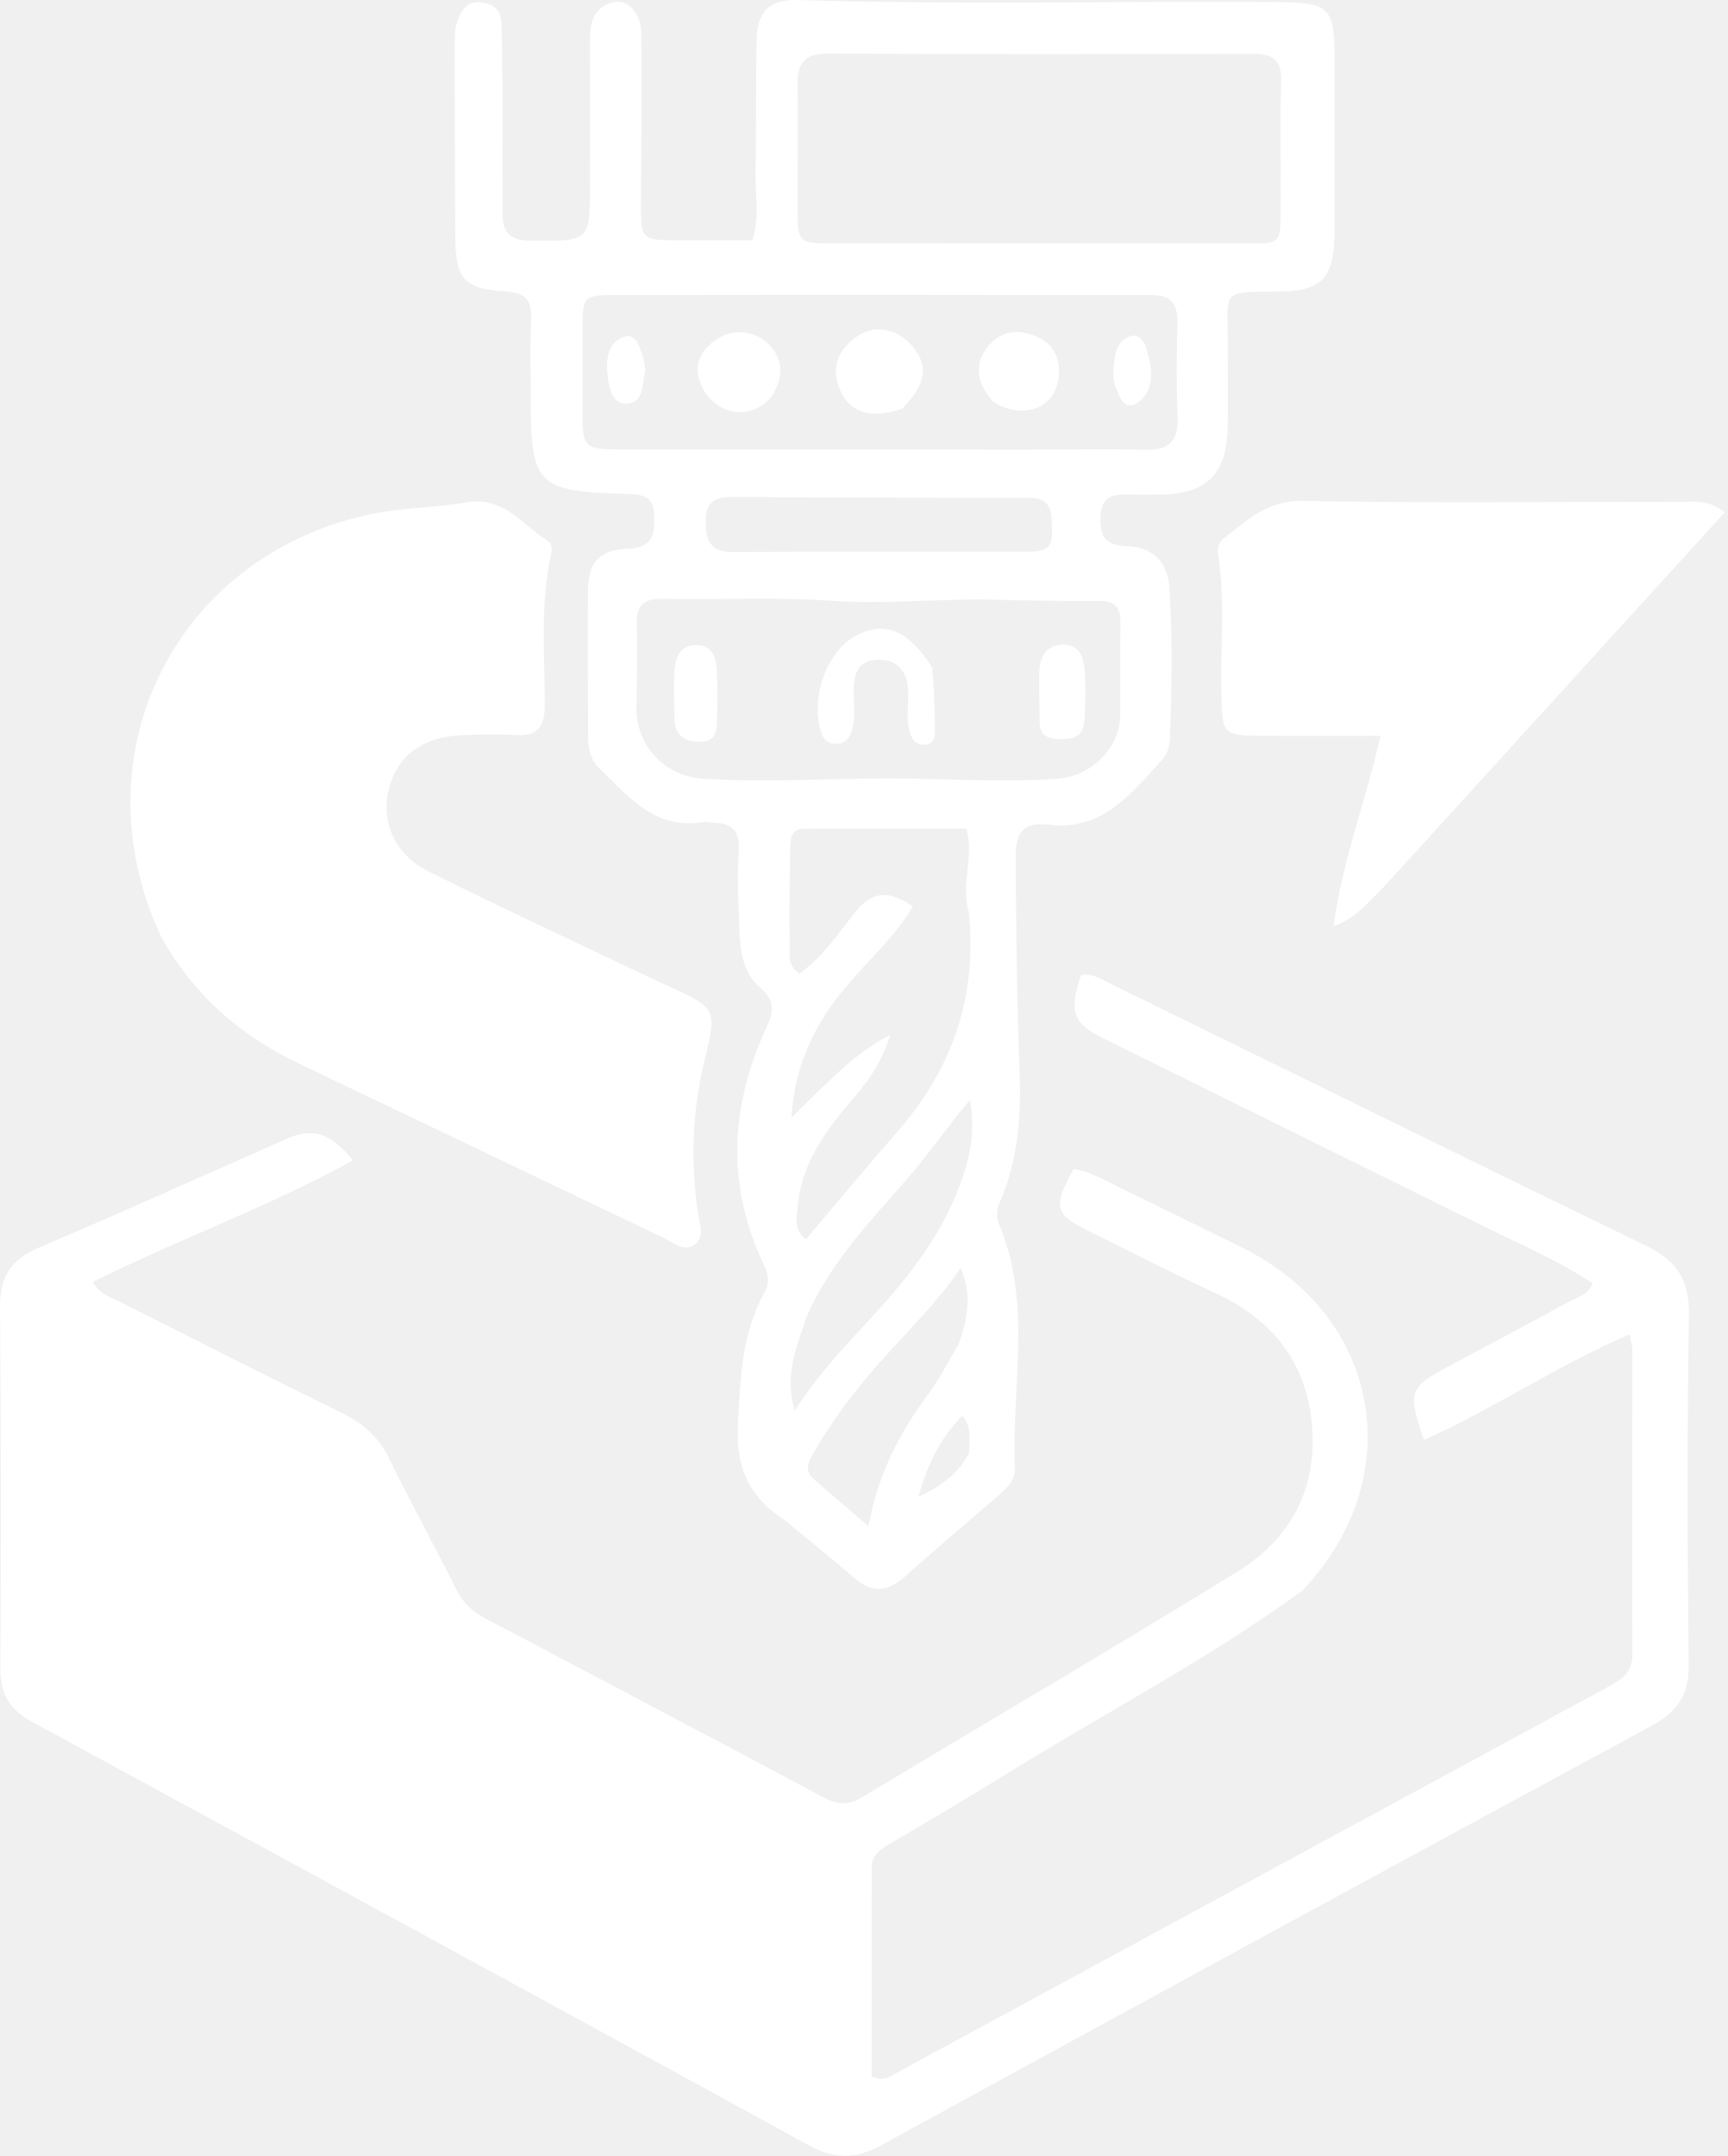
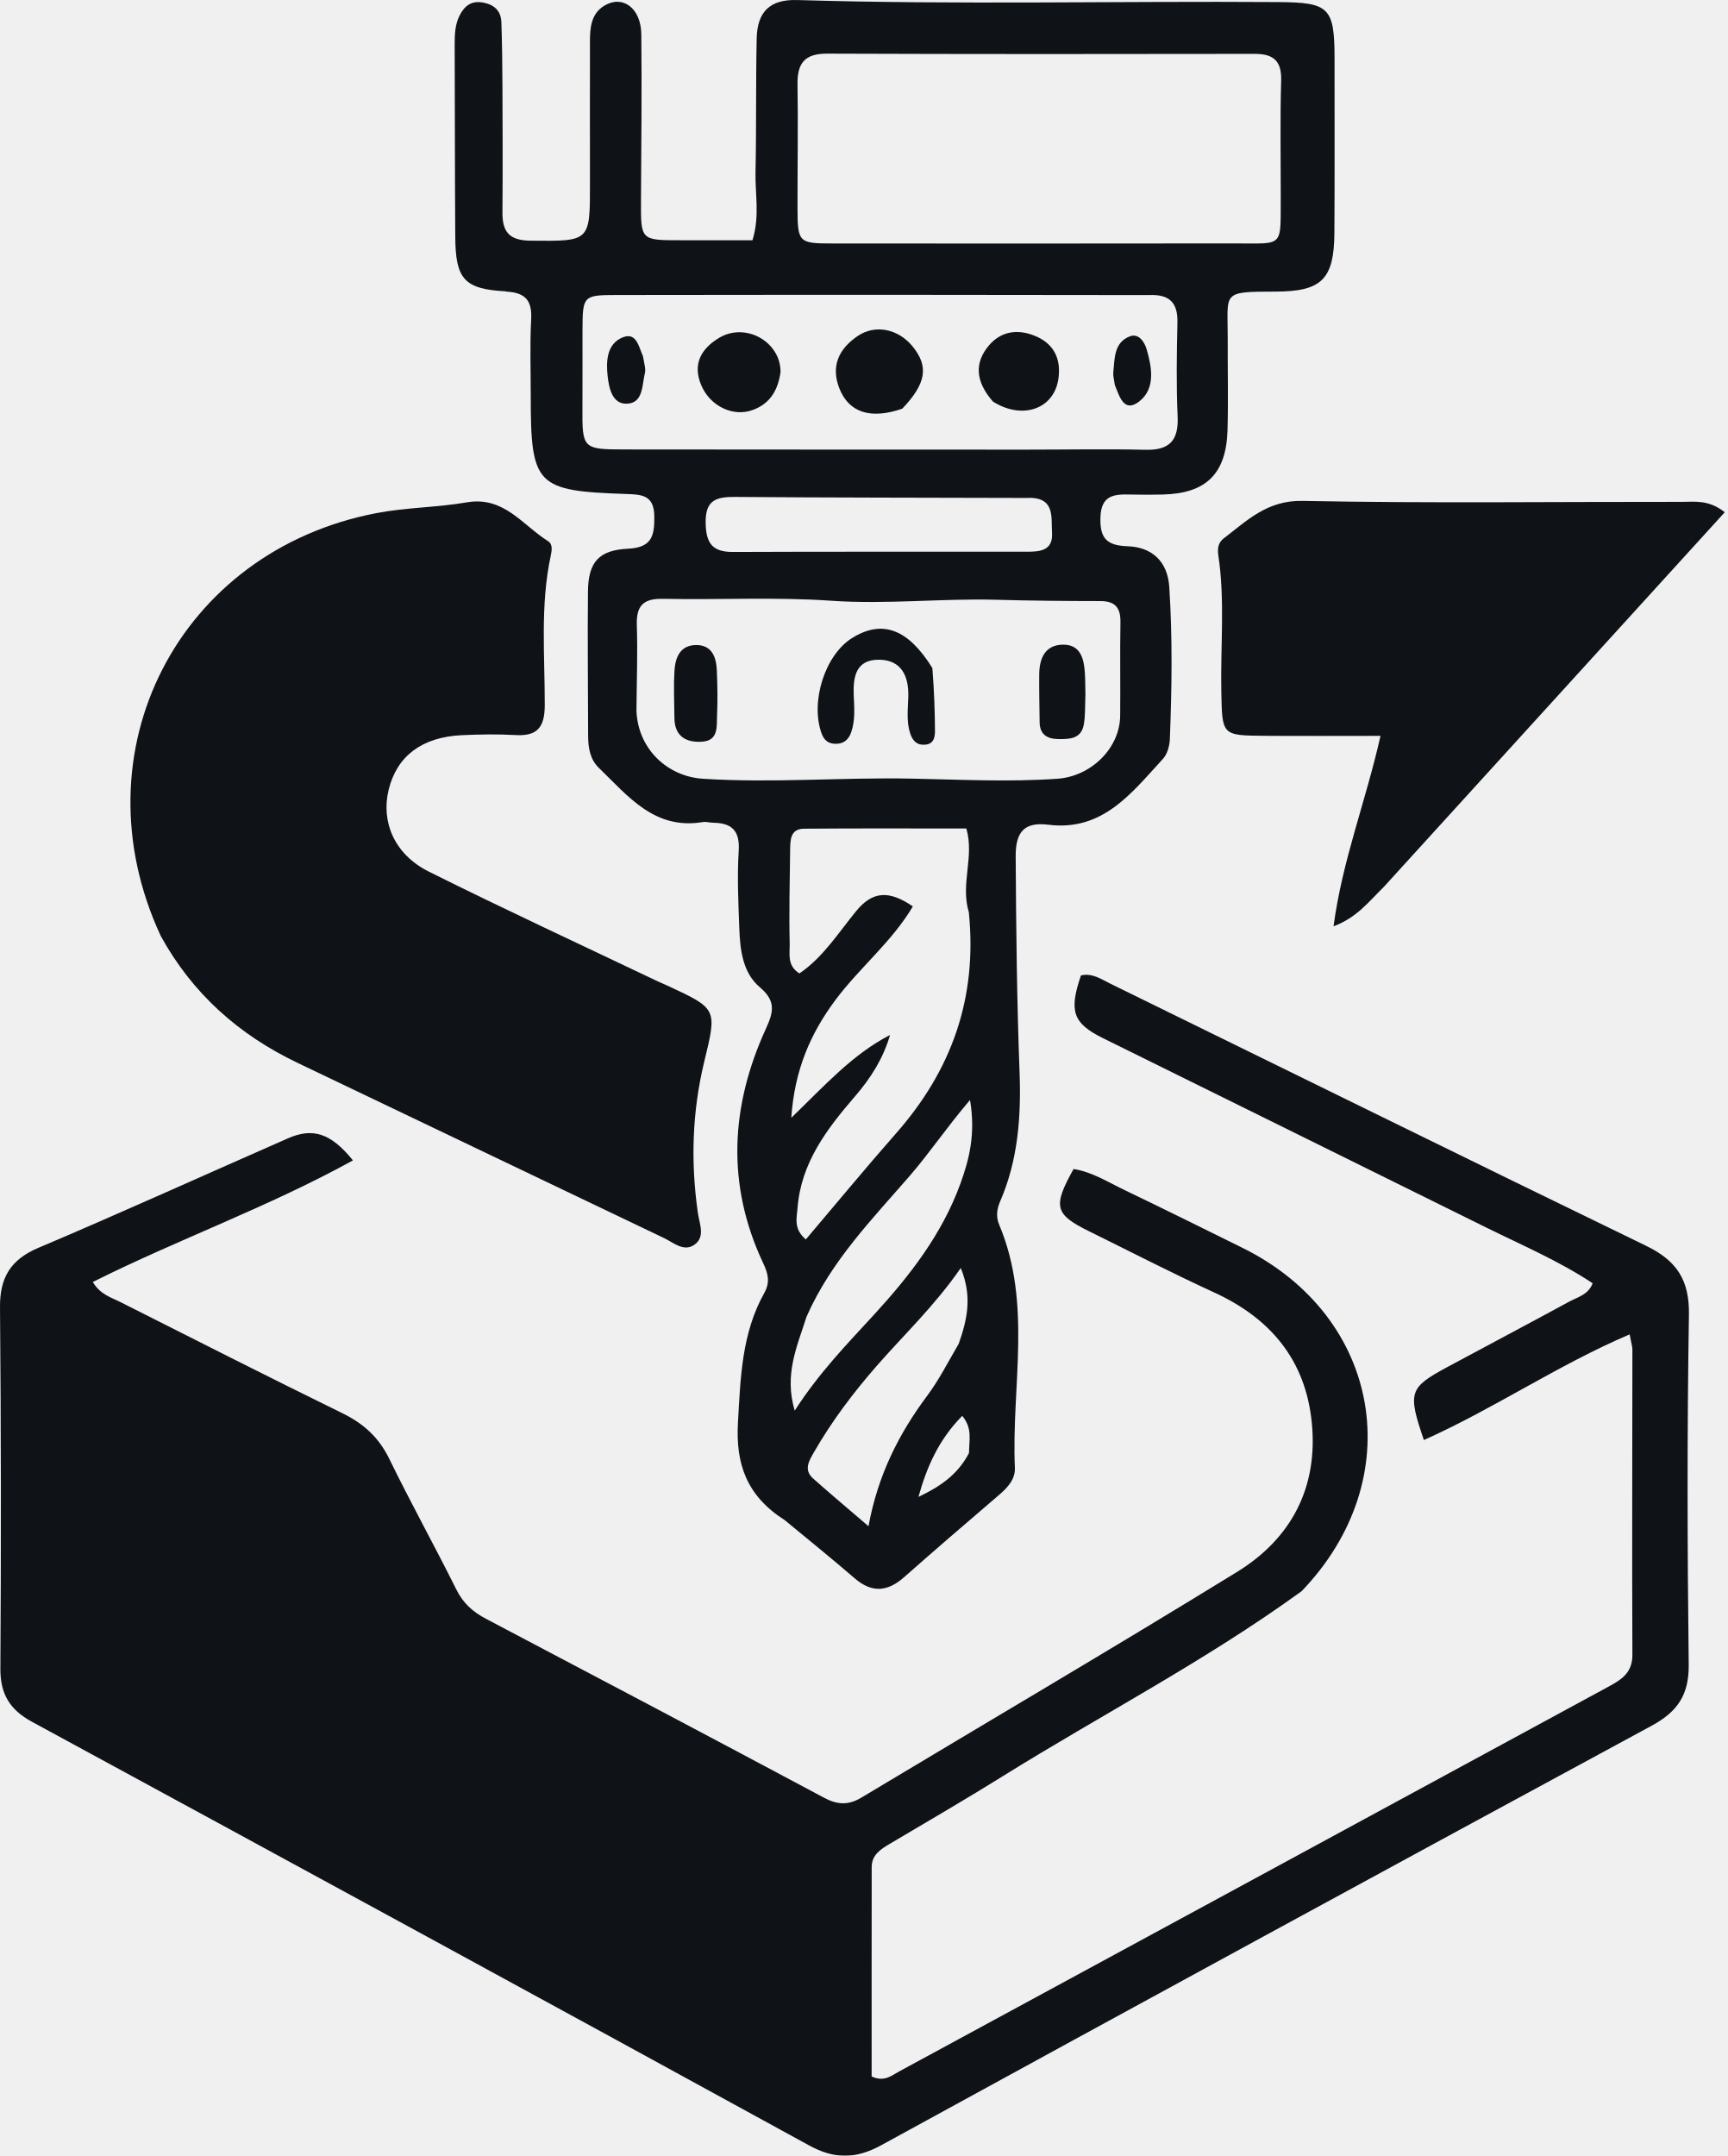
<svg xmlns="http://www.w3.org/2000/svg" width="323" height="403" viewBox="0 0 323 403" fill="none">
-   <path d="M228.771 100.629C227.761 101.399 227.571 102.509 227.761 103.779C229.031 112.229 228.151 120.729 228.321 129.199C228.481 137.439 228.361 137.479 236.421 137.539C243.341 137.589 250.271 137.549 258.081 137.549C255.311 149.859 250.951 160.769 249.301 173.149C253.701 171.479 255.791 168.629 258.721 165.759C279.931 142.449 301.141 119.149 322.441 95.749C319.441 93.369 316.861 93.809 314.431 93.809C290.791 93.779 267.141 94.099 243.511 93.629C236.901 93.499 233.171 97.269 228.781 100.629H228.771Z" fill="white" />
-   <path d="M55.601 198.66C78.451 209.56 101.281 220.52 124.141 231.42C125.881 232.25 127.751 233.99 129.691 232.75C131.951 231.3 130.761 228.79 130.471 226.75C129.101 217.24 129.391 207.8 131.651 198.47C134.051 188.56 134.131 188.58 124.821 184.26C124.221 183.98 123.601 183.73 122.991 183.45C108.711 176.64 94.341 169.99 80.181 162.93C73.761 159.73 71.181 153.67 72.661 147.61C74.201 141.31 78.891 137.76 86.351 137.42C89.681 137.27 93.021 137.2 96.351 137.4C100.501 137.65 101.831 135.89 101.841 131.81C101.861 122.51 100.971 113.15 102.951 103.93C103.161 102.93 103.381 101.73 102.451 101.15C97.681 98.16 94.201 92.7 87.271 93.9C81.711 94.86 75.971 94.84 70.431 95.9C33.451 102.93 14.011 140.44 30.051 174.95C35.951 185.69 44.621 193.42 55.631 198.67L55.601 198.66Z" fill="white" />
-   <path d="M307.761 232.88C274.331 216.67 241.011 200.23 207.641 183.9C205.901 183.05 204.201 181.82 202.081 182.33C199.801 189 200.571 191.27 206.191 194.05C230.091 205.87 254.001 217.64 277.891 229.47C284.581 232.78 291.481 235.71 297.741 239.87C296.921 242.03 294.971 242.43 293.421 243.27C285.811 247.41 278.151 251.45 270.521 255.56C263.421 259.39 263.141 260.26 266.191 269.17C279.271 263.33 291.191 255.17 304.661 249.42C304.951 251.02 305.171 251.66 305.171 252.3C305.171 271.3 305.081 290.3 305.171 309.3C305.191 312.65 303.171 313.93 300.761 315.24C256.531 339.23 212.311 363.23 168.081 387.2C166.691 387.95 165.331 389.23 162.951 388.14C162.951 375.24 162.941 362.12 162.961 349C162.961 346.64 164.731 345.61 166.491 344.56C173.511 340.4 180.581 336.3 187.511 331.98C205.891 320.54 225.181 310.57 243.331 297.43C263.531 276.44 258.311 246.11 232.281 233.25C224.961 229.64 217.651 226 210.281 222.47C207.161 220.98 204.191 219.06 200.701 218.51C196.781 225.53 197.151 226.98 203.621 230.16C211.391 233.99 219.101 237.97 226.971 241.58C237.521 246.42 244.061 254.21 245.231 265.88C246.451 278.02 241.411 287.58 231.271 293.82C208.001 308.13 184.441 321.96 161.011 336.02C158.611 337.46 156.541 337.37 154.031 336.02C133.021 324.8 111.941 313.68 90.861 302.59C88.421 301.31 86.591 299.69 85.321 297.13C81.241 288.93 76.781 280.91 72.771 272.68C70.831 268.7 68.001 266.12 64.071 264.19C50.161 257.37 36.341 250.36 22.501 243.38C20.761 242.5 18.731 241.97 17.351 239.63C33.341 231.63 50.221 225.6 65.981 216.9C61.841 211.78 58.461 210.74 53.821 212.78C38.261 219.61 22.791 226.63 7.141 233.26C1.961 235.47 -0.049 238.82 0.001 244.39C0.201 266.89 0.221 289.39 0.071 311.89C0.041 316.69 1.861 319.6 5.981 321.84C54.441 348.15 102.881 374.51 151.241 401.01C156.031 403.64 160.021 403.57 164.771 400.97C212.701 374.73 260.691 348.59 308.761 322.58C313.581 319.97 315.761 316.83 315.701 311.19C315.441 289.36 315.391 267.52 315.741 245.7C315.841 239.22 313.411 235.62 307.761 232.88Z" fill="white" />
-   <path d="M149.02 0.007C178.999 0.917 208.99 0.177 238.97 0.387C248.53 0.457 249.49 1.377 249.49 11.057C249.48 21.887 249.53 32.717 249.46 43.547C249.4 52.197 247.1 54.487 238.46 54.507C228.14 54.527 229.559 54.557 229.52 63.427C229.49 69.087 229.64 74.757 229.48 80.417C229.24 88.597 225.46 92.247 217.35 92.437C215.35 92.477 213.349 92.487 211.35 92.437C208.29 92.357 205.84 92.518 205.72 96.757C205.61 100.697 206.97 101.968 210.83 102.108C215.38 102.268 218.28 104.967 218.59 109.687C219.21 119.167 219.07 128.667 218.7 138.157C218.65 139.417 218.23 140.957 217.41 141.847C211.58 148.177 206.18 155.437 195.98 154.157C191.381 153.587 189.85 155.608 189.88 160.108C189.96 173.597 190.1 187.078 190.61 200.567C190.91 208.747 190.31 216.897 186.97 224.577C186.35 226.007 186.17 227.457 186.8 228.937C193.03 243.737 189.051 259.207 189.73 274.377C189.82 276.497 188.38 278.048 186.81 279.398C180.88 284.497 174.92 289.577 169.07 294.767C165.95 297.537 163.03 297.817 159.78 295.017C155.49 291.317 151.08 287.767 146.72 284.157C139.51 279.567 137.52 273.567 137.96 265.877C138.44 257.507 138.66 249.207 142.88 241.687C144.029 239.637 143.57 237.997 142.66 236.077C135.75 221.387 136.57 206.697 143.22 192.207C144.65 189.087 145.04 187.067 142.05 184.537C138.84 181.827 138.36 177.557 138.21 173.517C138.03 168.697 137.8 163.847 138.1 159.037C138.339 155.267 136.81 153.837 133.34 153.787C132.67 153.777 131.99 153.557 131.35 153.667C122.33 155.157 117.41 148.797 111.95 143.527C110.31 141.948 109.95 139.767 109.95 137.527C109.94 128.528 109.82 119.527 109.92 110.537C109.98 105.128 111.9 102.828 117.38 102.567C121.87 102.357 122.37 100.167 122.32 96.467C122.26 92.487 119.91 92.437 117.05 92.337C100.14 91.767 99.21 90.777 99.22 73.737C99.22 69.078 99.05 64.397 99.3 59.747C99.49 56.157 98.249 54.687 94.56 54.497L94.57 54.457C86.78 54.047 85.16 52.177 85.11 44.257C85.03 32.267 85.05 20.267 85 8.277C85 6.428 85.06 4.617 85.91 2.917C86.83 1.097 88.12 0.077 90.3 0.477C92.4 0.857 93.65 2.027 93.731 4.137C93.871 8.127 93.91 12.127 93.93 16.127C93.96 23.957 94 31.787 93.93 39.617C93.89 43.257 95.111 44.947 99.15 44.987C110.32 45.087 110.31 45.257 110.29 34.227C110.27 25.397 110.29 16.567 110.29 7.737C110.29 5.158 110.52 2.587 112.92 1.097C116.37 -1.043 119.839 1.487 119.89 6.417C120 16.747 119.89 27.078 119.83 37.407C119.79 44.897 119.76 44.907 127.17 44.907H140.67C142.07 40.407 141.15 36.247 141.24 32.157C141.42 23.837 141.28 15.507 141.46 7.177C141.57 2.127 144.01 -0.143 149.02 0.007ZM179.611 237.018C174.696 244.12 169.014 249.457 163.9 255.312C159.505 260.345 155.5 265.643 152.171 271.444C151.233 273.08 150.193 274.748 152.021 276.373C155.203 279.203 158.47 281.939 162.365 285.284C164.109 275.729 168.04 267.992 173.355 260.867C175.534 257.948 177.201 254.647 179.232 251.175C180.833 246.587 181.795 242.336 179.611 237.018ZM179.888 264.651C175.484 269.11 173.248 274.234 171.703 279.8C175.621 277.936 179.014 275.721 181.152 271.599C181.163 269.171 181.834 266.989 179.888 264.651ZM181.343 205.608C176.891 210.836 173.783 215.503 170.137 219.718C163.076 227.88 155.396 235.65 150.786 246.108C149.005 251.718 146.564 256.867 148.568 263.679C153.134 256.576 158.36 251.23 163.404 245.733C170.099 238.437 176.107 230.689 179.532 221.284C181.209 216.681 182.411 211.918 181.343 205.608ZM180.657 154.864C170.502 154.864 160.402 154.814 150.304 154.901C147.722 154.923 147.736 157.065 147.714 158.929C147.645 164.753 147.491 170.581 147.631 176.401C147.675 178.215 147.073 180.479 149.45 181.954C153.91 178.916 156.728 174.357 160.07 170.289C163.071 166.636 166.111 166.313 170.654 169.425C166.75 176.042 160.669 180.89 156.149 186.963C151.58 193.103 148.534 199.937 147.931 208.938C154.251 202.835 159.391 197.073 166.392 193.457C165.116 197.853 162.789 201.507 159.877 204.887C154.624 210.983 149.74 217.328 149.099 225.797C148.96 227.623 148.298 229.688 150.643 231.679C156.36 224.945 161.836 218.299 167.522 211.84C177.846 200.115 182.752 186.645 181.12 170.519C179.511 165.191 182.197 160.182 180.657 154.864ZM155.378 112.289C144.947 111.561 134.428 112.155 123.953 111.932C120.215 111.852 118.93 113.257 119.052 116.893C119.224 122.041 119.027 127.203 118.984 132.823C119.226 139.918 124.702 145.13 131.384 145.563C144.355 146.401 157.314 145.287 170.278 145.537C179.416 145.714 188.548 146.2 197.695 145.562C203.933 145.126 209.35 139.903 209.414 133.781C209.475 127.96 209.36 122.136 209.463 116.316C209.511 113.604 208.487 112.355 205.7 112.354C199.224 112.35 192.746 112.287 186.272 112.109C175.976 111.828 165.721 113.011 155.378 112.289ZM159.282 119.269C164.923 115.742 169.772 117.55 174.303 124.869C174.649 129.288 174.767 132.938 174.791 136.588C174.799 137.765 174.59 139.011 173.058 139.187C171.493 139.366 170.625 138.542 170.153 137.074C169.417 134.786 169.748 132.49 169.806 130.165C169.897 126.451 168.564 123.347 164.333 123.314C160.059 123.279 159.453 126.433 159.602 129.948C159.699 132.258 159.916 134.6 159.13 136.867C158.636 138.291 157.705 139.062 156.17 139.03C154.859 139.003 154.066 138.383 153.602 137.114C151.444 131.215 154.21 122.44 159.282 119.269ZM130.079 120.571C133.061 120.524 133.899 122.786 134.009 125.289C134.131 128.092 134.174 130.908 134.053 133.709C133.964 135.757 134.366 138.424 131.262 138.637C128.25 138.843 126.092 137.625 126.078 134.151C126.035 130.631 125.924 127.982 126.091 125.35C126.247 122.88 127.169 120.618 130.079 120.571ZM198.707 120.5C201.937 120.455 202.63 123.034 202.808 125.698C202.896 127.022 202.883 128.352 202.916 129.679C202.828 132.238 202.91 133.928 202.592 135.538C202.085 138.099 199.966 138.172 197.902 138.15C195.792 138.127 194.372 137.33 194.354 134.964C194.33 131.977 194.242 128.989 194.28 126.002C194.318 123.048 195.373 120.547 198.707 120.5ZM137.429 92.885C133.895 92.857 131.839 93.466 131.92 97.743C131.992 101.532 133.143 103.191 137.056 103.173C155.345 103.088 173.636 103.152 191.926 103.13C194.329 103.127 196.895 102.999 196.675 99.576C196.484 96.612 197.343 92.745 191.762 93.077C173.342 93.021 155.385 93.028 137.429 92.885ZM170.774 55.111C152.275 55.109 133.776 55.113 115.276 55.141C109.028 55.15 108.914 55.295 108.896 61.656C108.883 66.489 108.917 71.322 108.885 76.154C108.833 83.822 108.954 84.002 116.626 84.011C141.792 84.04 166.957 84.04 192.123 84.046C199.456 84.048 206.793 83.897 214.121 84.075C218.648 84.186 220.358 82.335 220.154 77.837C219.891 72.016 219.985 66.171 220.117 60.341C220.197 56.812 218.884 54.947 214.734 55.156C199.773 55.134 185.274 55.111 170.774 55.111ZM160.381 62.784C163.645 60.595 167.901 61.467 170.573 64.713C173.681 68.488 173.159 71.694 168.672 76.395C162.669 78.463 158.678 77.052 156.925 72.622C155.268 68.435 156.827 65.168 160.381 62.784ZM134.417 63.159C137.815 61.093 142.294 62.166 144.591 65.372C145.49 66.627 145.926 68.021 145.919 69.559C145.366 73.377 143.667 75.503 140.822 76.599C137.102 78.031 132.737 75.942 131.076 71.96C129.433 68.019 131.103 65.175 134.417 63.159ZM184.858 64.592C187.273 61.724 190.621 61.444 193.938 62.983C197.219 64.505 198.365 67.351 197.865 70.81C197.045 76.488 191.099 78.527 185.634 75.064C182.298 71.269 182.174 67.781 184.858 64.592ZM211.151 62.896C212.841 62.215 213.943 63.854 214.361 65.286C215.361 68.71 216.028 72.635 212.996 75.023C210.118 77.289 209.266 74.06 208.412 71.949C208.218 70.675 208.072 70.171 208.123 69.689C208.397 67.089 208.198 64.087 211.151 62.896ZM116.471 63.039C118.993 62.058 119.427 64.86 120.201 66.586C120.47 68.12 120.749 68.988 120.562 69.741C120.001 72.01 120.279 75.387 117.146 75.46C114.44 75.523 113.839 72.508 113.591 70.268C113.28 67.455 113.459 64.211 116.471 63.039ZM154.601 10.027C150.437 10.011 149.031 11.82 149.094 15.753C149.216 23.412 149.079 31.075 149.094 38.736C149.106 45.357 149.253 45.508 155.715 45.511C180.696 45.522 205.678 45.539 230.659 45.498C240.341 45.482 239.34 46.5 239.431 36.088C239.438 28.765 239.302 21.931 239.51 15.11C239.622 11.402 238.112 10.062 234.541 10.069C207.894 10.116 181.247 10.13 154.601 10.027Z" fill="white" />
+   <mask id="mask0_357_607" style="mask-type:luminance" maskUnits="userSpaceOnUse" x="0" y="0" width="323" height="403">
+     <path d="M322.44 0H0V402.95H322.44V0Z" fill="white" />
+   </mask>
+   <g mask="url(#mask0_357_607)">
+     <path d="M228.771 100.629C227.761 101.399 227.571 102.509 227.761 103.779C229.031 112.229 228.151 120.729 228.321 129.199C228.481 137.439 228.361 137.479 236.421 137.539C243.341 137.589 250.271 137.549 258.081 137.549C255.311 149.859 250.951 160.769 249.301 173.149C253.701 171.479 255.791 168.629 258.721 165.759C279.931 142.449 301.141 119.149 322.441 95.749C319.441 93.369 316.861 93.809 314.431 93.809C290.791 93.779 267.141 94.099 243.511 93.629C236.901 93.499 233.171 97.269 228.781 100.629H228.771Z" fill="#0F1217" />
+     <path d="M55.601 198.66C78.451 209.56 101.281 220.52 124.141 231.42C125.881 232.25 127.751 233.99 129.691 232.75C131.951 231.3 130.761 228.79 130.471 226.75C129.101 217.24 129.391 207.8 131.651 198.47C134.051 188.56 134.131 188.58 124.821 184.26C124.221 183.98 123.601 183.73 122.991 183.45C108.711 176.64 94.341 169.99 80.181 162.93C73.761 159.73 71.181 153.67 72.661 147.61C74.201 141.31 78.891 137.76 86.351 137.42C89.681 137.27 93.021 137.2 96.351 137.4C100.501 137.65 101.831 135.89 101.841 131.81C101.861 122.51 100.971 113.15 102.951 103.93C103.161 102.93 103.381 101.73 102.451 101.15C97.681 98.16 94.201 92.7 87.271 93.9C81.711 94.86 75.971 94.84 70.431 95.9C33.451 102.93 14.011 140.44 30.051 174.95C35.951 185.69 44.621 193.42 55.631 198.67L55.601 198.66Z" fill="#0F1217" />
+     <path d="M307.761 232.88C274.331 216.67 241.011 200.23 207.641 183.9C205.901 183.05 204.201 181.82 202.081 182.33C199.801 189 200.571 191.27 206.191 194.05C230.091 205.87 254.001 217.64 277.891 229.47C284.581 232.78 291.481 235.71 297.741 239.87C296.921 242.03 294.971 242.43 293.421 243.27C285.811 247.41 278.151 251.45 270.521 255.56C263.421 259.39 263.141 260.26 266.191 269.17C279.271 263.33 291.191 255.17 304.661 249.42C304.951 251.02 305.171 251.66 305.171 252.3C305.171 271.3 305.081 290.3 305.171 309.3C305.191 312.65 303.171 313.93 300.761 315.24C256.531 339.23 212.311 363.23 168.081 387.2C166.691 387.95 165.331 389.23 162.951 388.14C162.951 375.24 162.941 362.12 162.961 349C162.961 346.64 164.731 345.61 166.491 344.56C173.511 340.4 180.581 336.3 187.511 331.98C205.891 320.54 225.181 310.57 243.331 297.43C263.531 276.44 258.311 246.11 232.281 233.25C224.961 229.64 217.651 226 210.281 222.47C207.161 220.98 204.191 219.06 200.701 218.51C196.781 225.53 197.151 226.98 203.621 230.16C211.391 233.99 219.101 237.97 226.971 241.58C237.521 246.42 244.061 254.21 245.231 265.88C246.451 278.02 241.411 287.58 231.271 293.82C208.001 308.13 184.441 321.96 161.011 336.02C158.611 337.46 156.541 337.37 154.031 336.02C133.021 324.8 111.941 313.68 90.861 302.59C88.421 301.31 86.591 299.69 85.321 297.13C81.241 288.93 76.781 280.91 72.771 272.68C70.831 268.7 68.001 266.12 64.071 264.19C50.161 257.37 36.341 250.36 22.501 243.38C20.761 242.5 18.731 241.97 17.351 239.63C33.341 231.63 50.221 225.6 65.981 216.9C61.841 211.78 58.461 210.74 53.821 212.78C38.261 219.61 22.791 226.63 7.141 233.26C1.961 235.47 -0.049 238.82 0.001 244.39C0.201 266.89 0.221 289.39 0.071 311.89C0.041 316.69 1.861 319.6 5.981 321.84C54.441 348.15 102.881 374.51 151.241 401.01C156.031 403.64 160.021 403.57 164.771 400.97C212.701 374.73 260.691 348.59 308.761 322.58C313.581 319.97 315.761 316.83 315.701 311.19C315.441 289.36 315.391 267.52 315.741 245.7C315.841 239.22 313.411 235.62 307.761 232.88Z" fill="#0F1217" />
+     <path d="M149.02 0.007C178.999 0.917 208.99 0.177 238.97 0.387C248.53 0.457 249.49 1.377 249.49 11.057C249.48 21.887 249.53 32.717 249.46 43.547C249.4 52.197 247.1 54.487 238.46 54.507C228.14 54.527 229.559 54.557 229.52 63.427C229.49 69.087 229.64 74.757 229.48 80.417C229.24 88.597 225.46 92.247 217.35 92.437C215.35 92.477 213.349 92.487 211.35 92.437C208.29 92.357 205.84 92.517 205.72 96.757C205.61 100.697 206.97 101.968 210.83 102.108C215.38 102.268 218.28 104.967 218.59 109.687C219.21 119.167 219.07 128.667 218.7 138.157C218.65 139.417 218.23 140.957 217.41 141.847C211.58 148.177 206.18 155.437 195.98 154.157C191.381 153.587 189.85 155.608 189.88 160.108C189.96 173.597 190.1 187.078 190.61 200.567C190.91 208.747 190.31 216.897 186.97 224.577C186.35 226.007 186.17 227.457 186.8 228.937C193.03 243.737 189.05 259.207 189.73 274.377C189.82 276.497 188.38 278.048 186.81 279.398C180.88 284.497 174.92 289.577 169.07 294.767C165.95 297.537 163.03 297.817 159.78 295.017C155.49 291.317 151.08 287.767 146.72 284.157C139.51 279.567 137.52 273.567 137.96 265.877C138.44 257.507 138.66 249.207 142.88 241.687C144.03 239.637 143.57 237.997 142.66 236.077C135.75 221.387 136.57 206.697 143.22 192.207C144.65 189.087 145.04 187.067 142.05 184.537C138.84 181.827 138.36 177.557 138.21 173.517C138.03 168.697 137.8 163.847 138.1 159.037C138.34 155.267 136.81 153.837 133.34 153.787C132.67 153.777 131.99 153.557 131.35 153.667C122.33 155.157 117.41 148.797 111.95 143.527C110.31 141.948 109.95 139.767 109.95 137.527C109.94 128.528 109.82 119.527 109.92 110.537C109.98 105.127 111.9 102.828 117.38 102.567C121.87 102.357 122.37 100.167 122.32 96.467C122.26 92.487 119.91 92.437 117.05 92.337C100.14 91.767 99.21 90.777 99.22 73.737C99.22 69.078 99.05 64.397 99.3 59.747C99.49 56.157 98.249 54.687 94.56 54.497L94.57 54.457C86.78 54.047 85.16 52.177 85.11 44.257C85.03 32.267 85.05 20.267 85 8.277C85 6.427 85.06 4.617 85.91 2.917C86.83 1.097 88.12 0.077 90.3 0.477C92.4 0.857 93.65 2.027 93.731 4.137C93.871 8.127 93.91 12.127 93.93 16.127C93.96 23.957 94 31.787 93.93 39.617C93.89 43.257 95.111 44.947 99.15 44.987C110.32 45.087 110.31 45.257 110.29 34.227C110.27 25.397 110.29 16.567 110.29 7.737C110.29 5.157 110.52 2.587 112.92 1.097C116.37 -1.043 119.84 1.487 119.89 6.417C120 16.747 119.89 27.077 119.83 37.407C119.79 44.897 119.76 44.907 127.17 44.907H140.67C142.07 40.407 141.15 36.247 141.24 32.157C141.42 23.837 141.28 15.507 141.46 7.177C141.57 2.127 144.01 -0.143 149.02 0.007ZM179.611 237.018C174.696 244.12 169.014 249.457 163.9 255.312C159.505 260.345 155.5 265.643 152.171 271.444C151.233 273.08 150.193 274.748 152.021 276.373C155.203 279.203 158.47 281.939 162.365 285.284C164.109 275.729 168.04 267.992 173.355 260.867C175.534 257.948 177.201 254.647 179.232 251.175C180.833 246.587 181.795 242.336 179.611 237.018ZM179.888 264.651C175.484 269.11 173.248 274.234 171.703 279.8C175.621 277.936 179.014 275.721 181.152 271.599C181.163 269.171 181.834 266.989 179.888 264.651ZM181.343 205.608C176.891 210.836 173.783 215.503 170.137 219.718C163.076 227.88 155.396 235.65 150.786 246.108C149.005 251.718 146.564 256.867 148.568 263.679C153.134 256.576 158.36 251.23 163.404 245.733C170.099 238.437 176.107 230.689 179.532 221.284C181.209 216.681 182.411 211.918 181.343 205.608ZM180.657 154.864C170.502 154.864 160.402 154.814 150.304 154.901C147.722 154.923 147.736 157.065 147.714 158.929C147.645 164.753 147.491 170.581 147.631 176.401C147.675 178.215 147.073 180.479 149.45 181.954C153.91 178.916 156.728 174.357 160.07 170.289C163.071 166.636 166.111 166.313 170.654 169.425C166.75 176.042 160.669 180.89 156.149 186.963C151.58 193.103 148.534 199.937 147.931 208.938C154.251 202.835 159.391 197.073 166.392 193.457C165.116 197.853 162.789 201.507 159.877 204.887C154.624 210.983 149.74 217.328 149.099 225.797C148.96 227.623 148.298 229.688 150.643 231.679C156.36 224.945 161.836 218.299 167.522 211.84C177.846 200.115 182.752 186.645 181.12 170.519C179.511 165.191 182.197 160.182 180.657 154.864ZM155.378 112.289C144.947 111.561 134.428 112.155 123.953 111.932C120.215 111.852 118.93 113.257 119.052 116.893C119.224 122.041 119.027 127.203 118.984 132.823C119.226 139.918 124.702 145.13 131.384 145.563C144.355 146.401 157.314 145.287 170.278 145.537C179.416 145.714 188.548 146.2 197.695 145.562C203.933 145.126 209.35 139.903 209.414 133.781C209.475 127.96 209.36 122.136 209.463 116.316C209.511 113.604 208.487 112.355 205.7 112.354C199.224 112.35 192.746 112.287 186.272 112.109C175.976 111.828 165.721 113.011 155.378 112.289ZM159.282 119.269C164.923 115.742 169.772 117.55 174.303 124.869C174.649 129.288 174.767 132.938 174.791 136.588C174.799 137.765 174.59 139.011 173.058 139.187C171.493 139.366 170.625 138.542 170.153 137.074C169.417 134.786 169.748 132.49 169.806 130.165C169.897 126.451 168.564 123.347 164.333 123.314C160.059 123.279 159.453 126.433 159.602 129.948C159.699 132.258 159.916 134.6 159.13 136.867C158.636 138.291 157.705 139.062 156.17 139.03C154.859 139.003 154.066 138.383 153.602 137.114C151.444 131.215 154.21 122.44 159.282 119.269ZM130.079 120.571C133.061 120.524 133.899 122.786 134.009 125.289C134.131 128.092 134.174 130.908 134.053 133.709C133.964 135.757 134.366 138.424 131.262 138.637C128.25 138.843 126.092 137.625 126.078 134.151C126.035 130.631 125.924 127.982 126.091 125.35C126.247 122.88 127.169 120.618 130.079 120.571ZM198.707 120.5C201.937 120.455 202.63 123.034 202.808 125.698C202.896 127.022 202.883 128.352 202.916 129.679C202.828 132.238 202.91 133.928 202.592 135.538C202.085 138.099 199.966 138.172 197.902 138.15C195.792 138.127 194.372 137.33 194.354 134.964C194.33 131.977 194.242 128.989 194.28 126.002C194.318 123.048 195.373 120.547 198.707 120.5ZM137.429 92.885C133.895 92.857 131.839 93.466 131.92 97.743C131.992 101.532 133.143 103.191 137.056 103.173C155.345 103.088 173.636 103.152 191.926 103.13C194.329 103.127 196.895 102.999 196.675 99.576C196.484 96.612 197.343 92.745 191.762 93.077C173.342 93.021 155.385 93.028 137.429 92.885ZM170.774 55.111C152.275 55.109 133.776 55.113 115.276 55.141C109.028 55.15 108.914 55.295 108.896 61.656C108.883 66.489 108.917 71.322 108.885 76.154C108.833 83.822 108.954 84.002 116.626 84.011C141.792 84.04 166.957 84.04 192.123 84.046C199.456 84.048 206.793 83.897 214.121 84.075C218.648 84.186 220.358 82.335 220.154 77.837C219.891 72.016 219.985 66.171 220.117 60.341C220.197 56.812 218.884 54.947 214.734 55.156C199.773 55.134 185.274 55.111 170.774 55.111ZM160.381 62.784C163.645 60.595 167.901 61.467 170.573 64.713C173.681 68.488 173.159 71.694 168.672 76.395C162.669 78.463 158.678 77.052 156.925 72.622C155.268 68.435 156.827 65.168 160.381 62.784ZM134.417 63.159C137.815 61.093 142.294 62.166 144.591 65.372C145.49 66.627 145.926 68.021 145.919 69.559C145.366 73.377 143.667 75.503 140.822 76.599C137.102 78.031 132.737 75.942 131.076 71.96C129.433 68.019 131.103 65.175 134.417 63.159ZM184.858 64.592C187.273 61.724 190.621 61.444 193.938 62.983C197.219 64.505 198.365 67.351 197.865 70.81C197.045 76.488 191.099 78.527 185.634 75.064C182.298 71.269 182.174 67.781 184.858 64.592ZM211.151 62.896C212.841 62.215 213.943 63.854 214.361 65.286C215.361 68.71 216.028 72.635 212.996 75.023C210.118 77.289 209.266 74.06 208.412 71.949C208.218 70.675 208.072 70.171 208.123 69.689C208.397 67.089 208.198 64.087 211.151 62.896ZM116.471 63.039C118.993 62.058 119.427 64.86 120.201 66.586C120.47 68.12 120.749 68.988 120.562 69.741C120.001 72.01 120.279 75.387 117.146 75.46C114.44 75.523 113.839 72.508 113.591 70.268C113.28 67.455 113.459 64.211 116.471 63.039ZM154.601 10.027C150.437 10.012 149.031 11.82 149.094 15.753C149.216 23.412 149.079 31.075 149.094 38.736C149.106 45.357 149.253 45.508 155.715 45.511C180.696 45.522 205.678 45.539 230.659 45.498C240.341 45.482 239.34 46.5 239.431 36.088C239.438 28.765 239.302 21.931 239.51 15.11C239.622 11.402 238.112 10.062 234.541 10.069C207.894 10.116 181.247 10.13 154.601 10.027Z" fill="#0F1217" />
+   </g>
</svg>
